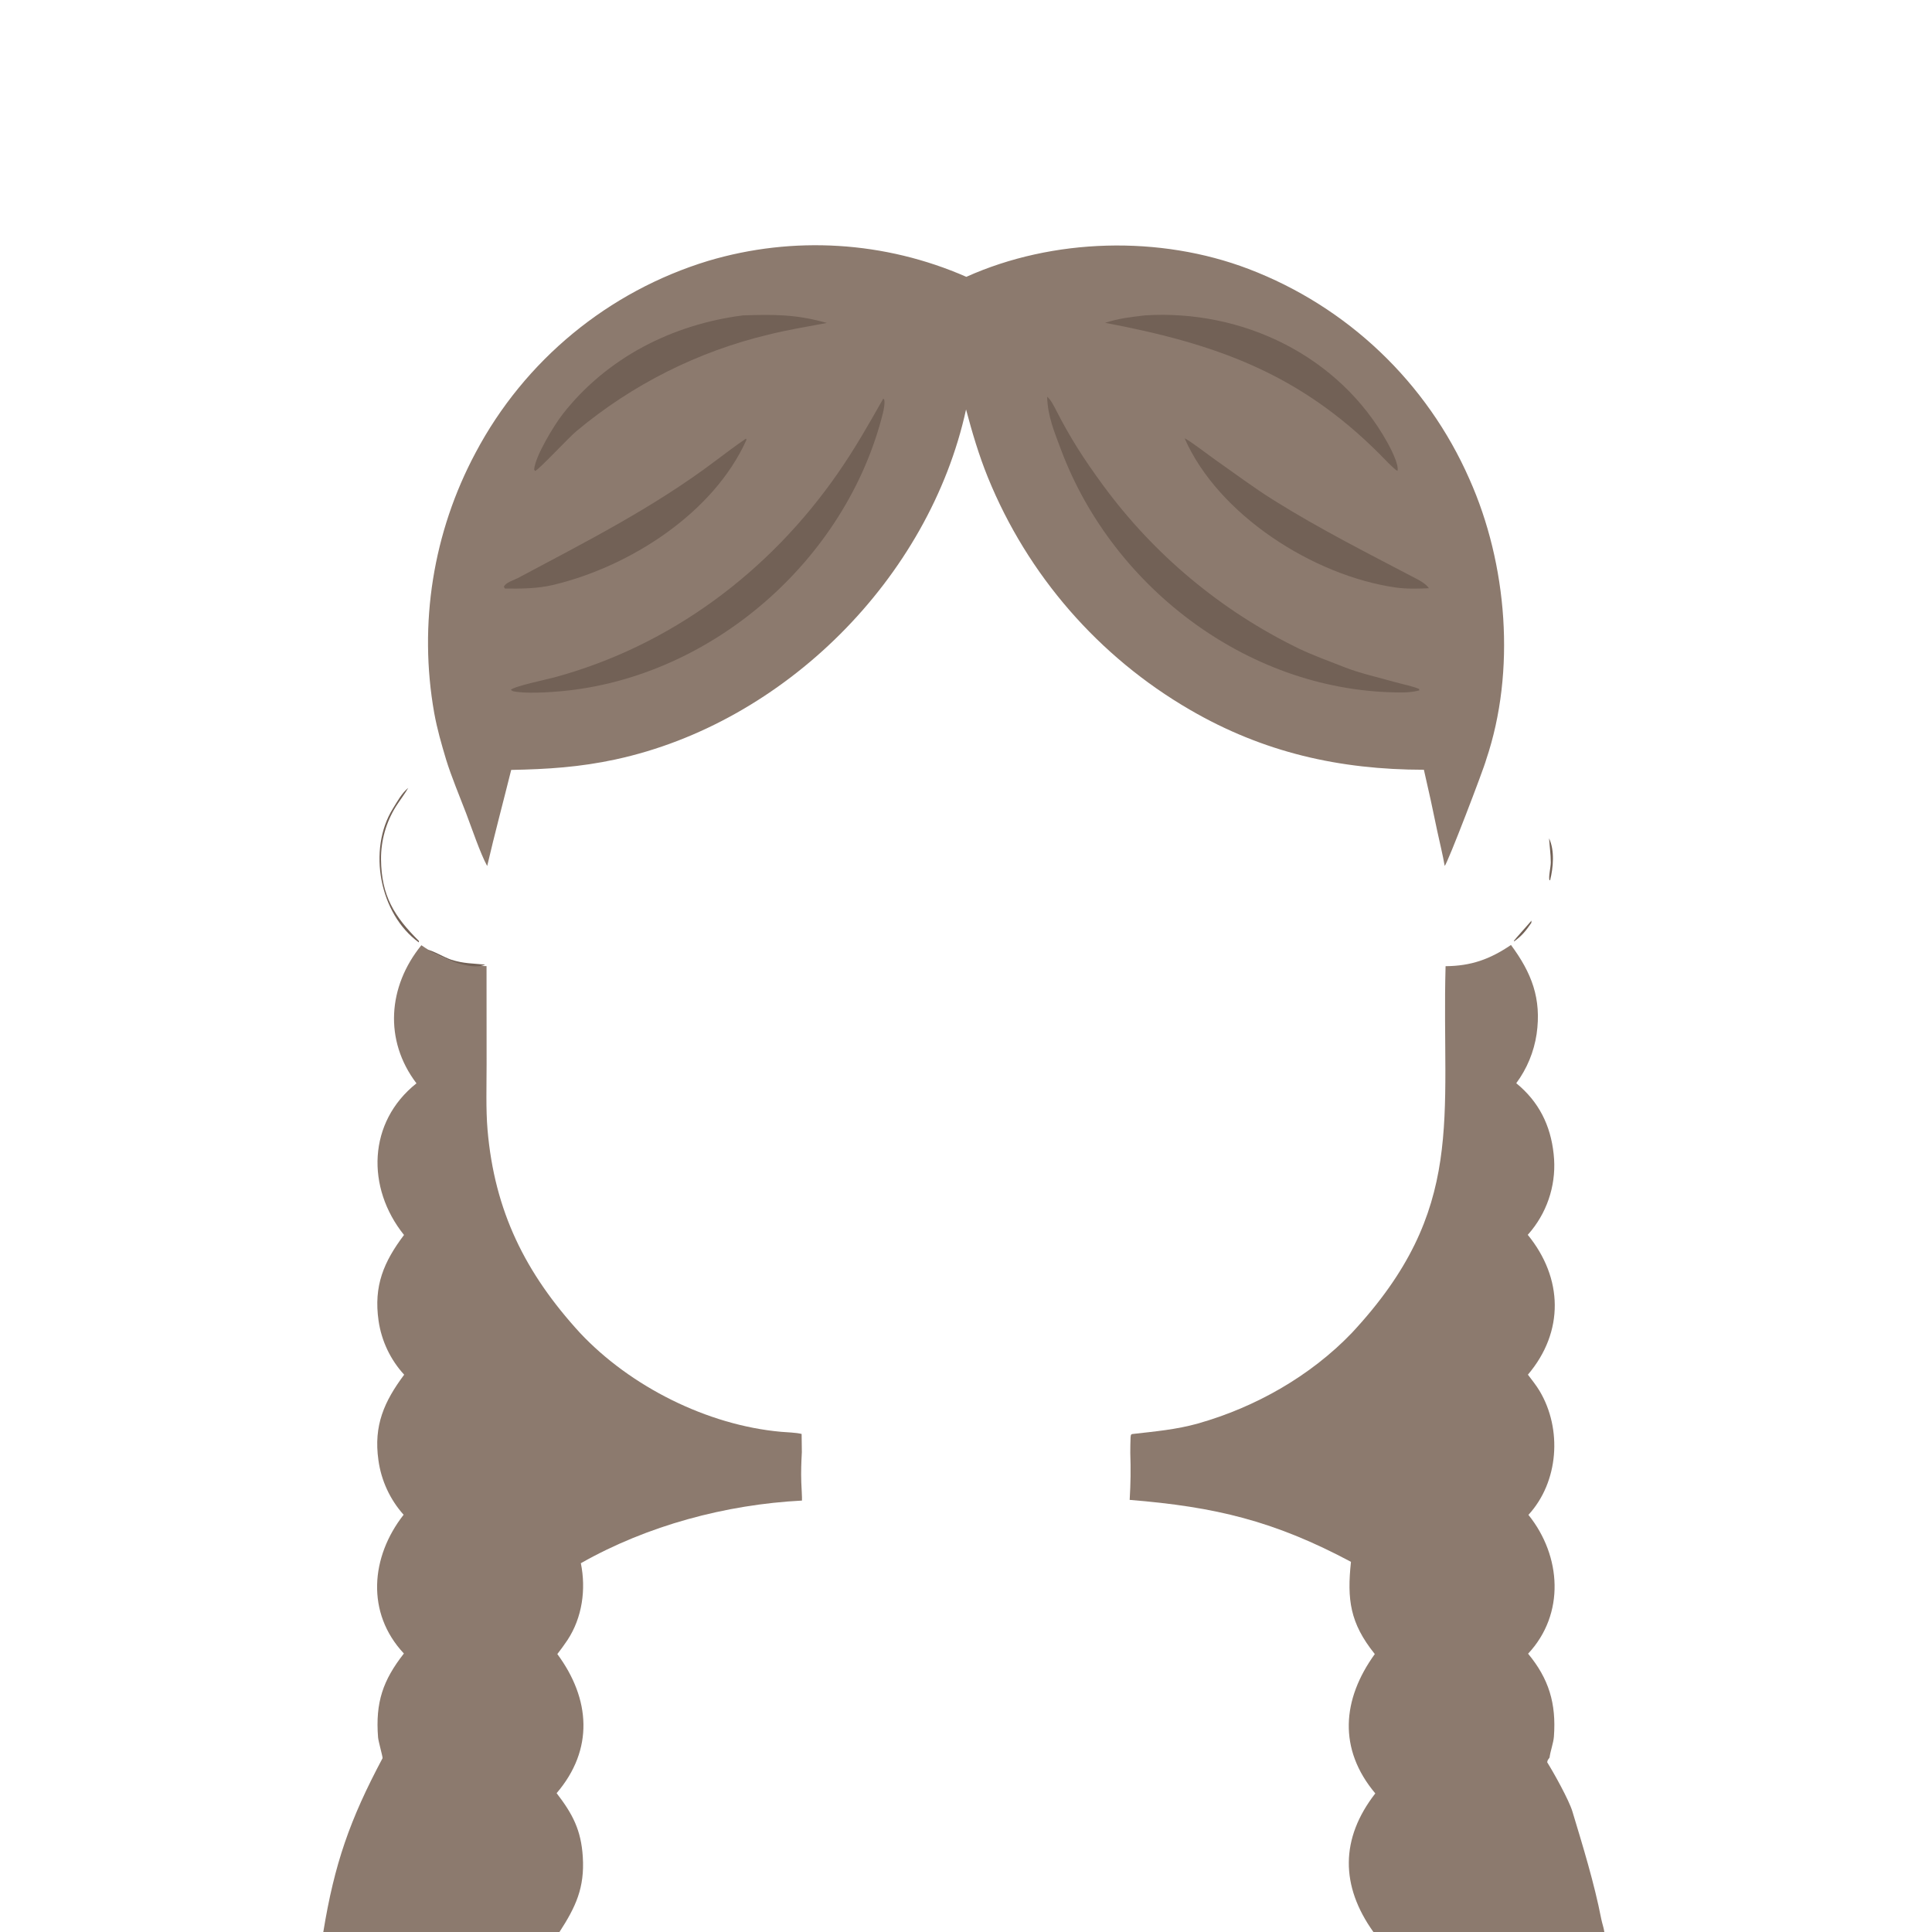
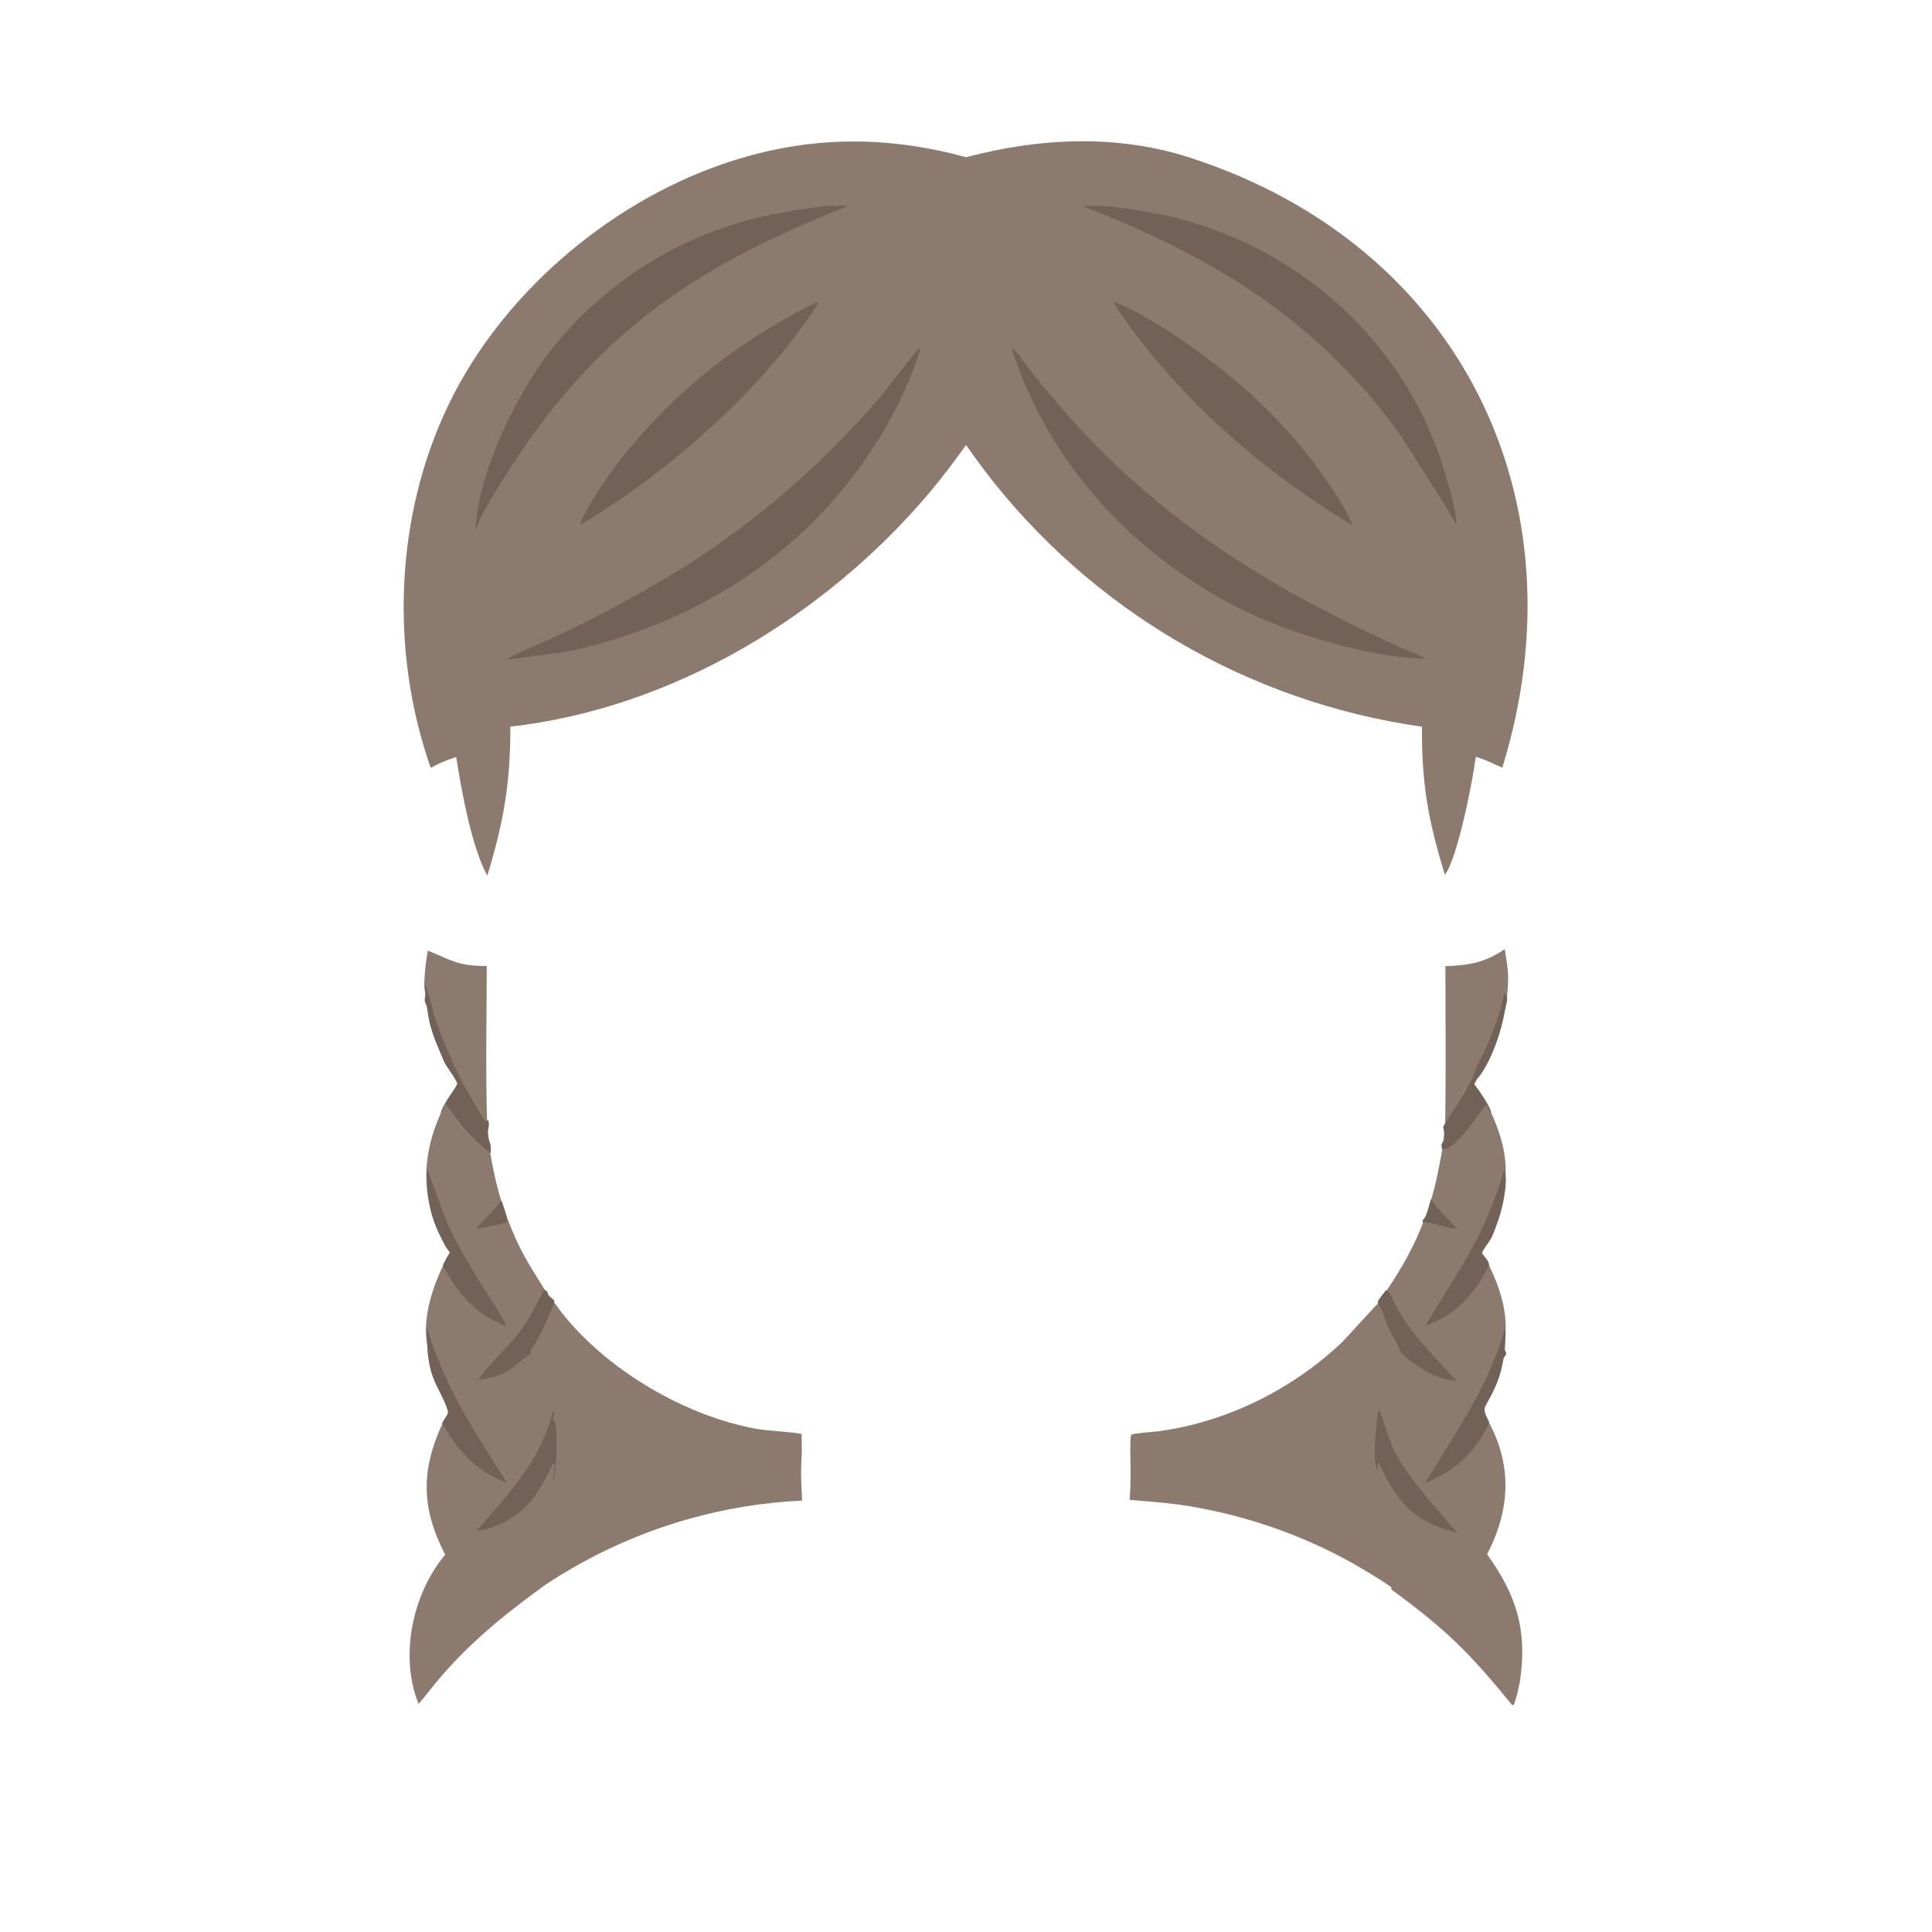
<svg xmlns="http://www.w3.org/2000/svg" version="1.1" viewBox="0 0 2048 2048" width="1024" height="1024">
-   <path transform="translate(0,0)" fill="rgb(140,122,110)" d="M 472.908 805.239 C 467.874 788.375 463.44 773.095 460.28 755.753 C 443.541 661.421 459.019 564.2 504.225 479.731 C 556.094 381.906 644.803 308.779 750.727 276.527 C 841.069 249.629 938.021 255.627 1024.36 293.454 C 1116.14 252.245 1229.51 249.285 1323.52 285.098 C 1428.24 325.032 1512.57 405.282 1557.65 507.89 C 1597.82 597.805 1607.06 711.378 1575.41 805.254 C 1572.93 814.898 1534.21 915.934 1531.42 917.927 C 1529.65 907.143 1525.92 892.137 1523.56 881.01 C 1519.12 859.269 1514.4 837.59 1509.38 815.977 C 1419.95 815.894 1339.24 797.699 1261.28 752.336 C 1164.59 696.219 1089.27 609.57 1047.17 505.999 C 1037.65 482.523 1030.54 458.501 1024.06 434.056 C 984.88 613.191 831.198 766.405 652.547 805.03 C 614.755 813.201 580.353 815.421 541.889 816.15 C 533.445 850.176 524.367 883.867 516.443 918.023 C 509.161 904.849 499.913 877.302 494.118 862.147 C 487.404 844.588 478.271 822.746 472.908 805.239 z" />
-   <path transform="translate(0,0)" fill="rgb(140,122,110)" d="M 446.665 1001.99 C 469.009 1017.42 488.538 1023.76 515.754 1024.11 L 515.821 1128.45 C 515.812 1150.26 514.969 1176.12 516.808 1197.57 C 524.21 1283.92 556.853 1349.63 614.835 1412.92 C 668.33 1469.9 749.962 1510.79 827.861 1517.77 C 834.229 1518.34 843.906 1518.54 849.755 1520.04 L 849.99 1539.31 C 849.396 1550.5 849.029 1560.01 849.4 1571.21 C 849.523 1574.95 850.372 1588.58 850.129 1590.67 C 769.504 1594.82 686.18 1617.09 615.726 1657.08 C 621.371 1684.75 617.242 1714.66 601.586 1738.48 C 598.17 1743.57 594.569 1748.54 590.791 1753.38 C 625.909 1800.86 629.734 1854.46 590.046 1900.83 C 607.045 1922.91 616.007 1939.92 617.793 1968.36 C 619.851 2001.11 610.316 2021.41 593.064 2048 L 426.12 2048 L 342.708 2048 C 354.53 1975.57 370.899 1928.76 405.536 1863.73 C 405.665 1861.68 401.099 1846.02 400.759 1841.65 C 397.86 1804.44 405.971 1781.16 428.129 1752.79 C 387.786 1709.74 392.945 1650.22 427.845 1605.71 C 413.393 1589.52 404.097 1569.38 401.142 1547.88 C 395.931 1511.08 407.201 1485.7 428.44 1457.24 C 413.846 1441.34 404.385 1421.4 401.294 1400.04 C 395.981 1363.04 406.757 1337.69 428.258 1309.12 C 388.101 1259.06 389.727 1189.5 441.467 1148.37 C 406.839 1102.8 411.22 1045.64 446.665 1001.99 z" />
-   <path transform="translate(0,0)" fill="rgb(140,122,110)" d="M 1601.69 1001.71 C 1623.54 1031.21 1634.27 1058.5 1628.87 1096.19 C 1626.04 1115.04 1618.64 1132.92 1607.3 1148.25 C 1631.14 1167.74 1643.72 1192.76 1646.94 1223.4 C 1650.19 1252.47 1641.7 1281.64 1623.35 1304.43 C 1622.09 1305.96 1620.8 1307.48 1619.49 1308.98 C 1656.94 1354.79 1658.33 1411.61 1619.65 1457.2 C 1623.71 1462.57 1628.57 1468.66 1632 1474.4 C 1656.16 1514.83 1652.37 1570.8 1620.2 1605.82 C 1655.2 1649.29 1659.24 1710.9 1619.85 1753 C 1641.83 1779.56 1649.79 1805.7 1647.22 1840.77 C 1646.71 1847.77 1643.43 1856.18 1642.59 1863.11 C 1640.85 1865.62 1640.58 1865.36 1640.09 1868.09 C 1646.88 1878.91 1663.11 1907.96 1666.8 1920.18 C 1677.87 1956.8 1690.03 1996.29 1697.36 2033.99 C 1698.25 2038.57 1700.2 2044.02 1700.66 2048 L 1622.34 2048 L 1455.87 2048 C 1420.9 1999.07 1420.68 1948.97 1457.87 1901.09 C 1418.31 1853.98 1422.67 1801.4 1457.35 1753.36 L 1457.11 1753.07 C 1430.98 1720.45 1427.83 1695.51 1432.08 1655.6 C 1350.42 1612.08 1288 1597.28 1197.5 1589.94 C 1198.55 1571.83 1198.75 1558.13 1198.15 1540.04 C 1198.06 1534.89 1198.33 1528.94 1198.45 1523.72 C 1198.74 1521.98 1198.38 1520.35 1200.54 1520.1 C 1223.95 1517.43 1247.14 1515.4 1269.94 1508.95 C 1330.72 1491.75 1389.04 1458.73 1432.92 1413.03 C 1555.28 1281.71 1527.91 1185.51 1532.37 1024.2 C 1559.35 1024.01 1579.37 1016.88 1601.69 1001.71 z" />
-   <path transform="translate(0,0)" fill="rgb(114,97,86)" d="M 936.29 422.558 L 937.204 423.377 C 938.316 426.63 936.83 434.31 935.942 437.87 C 897.209 593.128 755.128 717.852 595.291 732.681 C 582.388 733.878 556.635 735.586 543.655 732.674 L 541.479 731.283 C 544.904 727.465 579.692 720.211 587.784 718.015 C 711.092 684.547 815.707 606.095 888.164 501.593 C 906.899 474.572 920.062 451.127 936.29 422.558 z" />
-   <path transform="translate(0,0)" fill="rgb(114,97,86)" d="M 1110.01 420.566 C 1113.68 423.318 1117.26 430.41 1119.42 434.66 C 1134.56 464.334 1149.23 487.084 1168.85 513.814 C 1222.99 587.85 1294.44 647.507 1376.94 687.578 C 1391.58 694.576 1409.95 701.269 1425.19 707.271 C 1441.53 713.708 1461.28 718.075 1478.16 722.898 C 1485.47 724.987 1497.84 727.436 1504.34 730.352 L 1504.53 731.853 C 1499.25 733.28 1492.87 733.97 1487.37 734.004 C 1327.24 735.011 1180.21 624.951 1124.71 476.669 C 1117.61 457.695 1110.62 441.391 1110.01 420.566 z" />
-   <path transform="translate(0,0)" fill="rgb(114,97,86)" d="M 1213.62 334.317 C 1316.92 327.761 1419.5 376.957 1470.69 469.077 C 1474.01 475.06 1483.26 492.626 1481.35 499.265 C 1476.64 496.299 1467.19 486.129 1462.84 481.721 C 1376.69 395.275 1288.18 364.299 1171.4 342.175 C 1187.48 337.186 1196.93 336.382 1213.62 334.317 z" />
-   <path transform="translate(0,0)" fill="rgb(114,97,86)" d="M 787.593 334.315 C 821.079 333.255 843.715 333.11 876.535 342.33 C 855.073 346.399 836.266 349.351 814.494 354.737 C 739.785 372.615 670.233 407.557 611.291 456.822 C 603.915 462.625 570.803 498.459 567.168 499.265 L 566.209 497.63 C 567.359 483.458 587.588 450.391 596.481 439.015 C 643.353 379.059 712.905 343.85 787.593 334.315 z" />
-   <path transform="translate(0,0)" fill="rgb(114,97,86)" d="M 790.639 465.002 L 791.362 466.078 C 756.482 543.894 667.69 600.66 586.421 620.038 C 569.736 624.016 552.318 624.075 535.269 623.923 L 534.118 622.004 C 536.105 617.324 544.505 615.146 548.852 612.828 C 620.346 574.701 692.119 538.358 757.156 489.448 C 767.915 481.356 779.557 472.587 790.639 465.002 z" />
-   <path transform="translate(0,0)" fill="rgb(114,97,86)" d="M 1255.73 464.602 C 1261.79 467.409 1281.5 482.683 1287.81 487.088 C 1308.36 501.476 1328.84 516.869 1350.07 530.169 C 1399.34 561.017 1451.21 587.133 1502.6 614.11 C 1506.73 616.278 1512.1 619.698 1514.73 623.544 C 1503.31 624.105 1490.83 624.387 1479.53 622.776 C 1392.31 610.343 1291.35 545.77 1255.73 464.602 z" />
-   <path transform="translate(0,0)" fill="rgb(114,97,86)" d="M 443.956 998.984 C 402.176 968.675 389.596 900.658 416.354 857.342 C 420.944 849.911 425.932 840.692 432.779 835.158 C 429.727 840.693 423.401 849.038 419.795 854.729 C 409.251 871.59 403.736 891.11 403.899 910.997 C 404.27 949.687 418.018 971.637 444.119 997.51 L 443.956 998.984 z" />
-   <path transform="translate(0,0)" fill="rgb(114,97,86)" d="M 453.302 1006.8 C 459.033 1007.65 471.027 1014.98 478.398 1017.34 C 491.497 1021.53 501.308 1021.2 514.277 1022.56 C 498.994 1029.6 466.331 1014.6 453.302 1006.8 z" />
-   <path transform="translate(0,0)" fill="rgb(114,97,86)" d="M 1642.1 888.685 C 1648.15 901.573 1646.53 919.653 1643.19 933.105 L 1642.58 933.045 C 1641.21 930.023 1643.92 919.322 1643.91 914.176 C 1643.89 905.162 1642.61 897.521 1642.1 888.685 z" />
-   <path transform="translate(0,0)" fill="rgb(114,97,86)" d="M 1623.4 975.891 L 1623.29 978.266 C 1617.45 986.723 1613.38 991.959 1605.03 997.952 L 1604.84 997.264 C 1605.89 995.589 1620.33 979.686 1623.4 975.891 z" />
+   <path transform="translate(0,0)" fill="rgb(140,122,110)" d="M 453.411 1007.67 C 480.381 1018.43 484.306 1023.85 515.971 1024.04 C 515.879 1078.11 514.671 1137.61 516.393 1191.23 C 517.661 1201.1 518.311 1211.21 519.399 1221.14 C 495.659 1203.77 488.569 1194.6 472.641 1168.98 C 476.085 1162.01 481.766 1154.86 486.461 1148.51 C 466.201 1122.06 452.393 1085.31 450.77 1052.09 C 447.937 1043.92 451.944 1016.44 453.411 1007.67 z" />
+   <path transform="translate(0,0)" fill="rgb(140,122,110)" d="M 1595.08 1006.22 C 1596.41 1014.22 1598.26 1025.09 1598.62 1032.96 C 1599.99 1063.73 1585.35 1127.08 1561.62 1148.16 L 1559.12 1147.63 C 1551.53 1156.6 1540.99 1179.3 1531.96 1190.3 C 1532.83 1135.51 1532.19 1079.15 1532.19 1024.23 C 1557.95 1023.13 1573.37 1020.57 1595.08 1006.22 z" />
+   <path transform="translate(0,0)" fill="rgb(140,122,110)" d="M 1024.04 166.668 C 1102.07 146.057 1183.99 142.065 1261.37 167.101 C 1548.51 260.008 1680.07 530.934 1592.5 813.73 C 1581.69 809.23 1576.14 805.716 1564.38 802.24 C 1561.56 825.931 1545 910.122 1531.66 927.232 C 1513.97 869.989 1506.92 830.688 1507.34 770.338 C 1323.05 744.182 1156.45 646.581 1043.53 498.619 C 1036.94 489.758 1030.45 480.829 1024.05 471.833 C 1011.31 489.363 999.41 505.451 985.402 522.049 C 874.883 653.002 712.932 750.798 540.962 770.303 C 541.192 829.976 533.782 871.333 516.622 928.221 C 500.009 898.651 488.728 835.931 483.613 802.467 C 472.68 806.105 466.6 808.411 456.549 813.929 C 413.314 690.678 418.526 547.22 475.438 429.07 C 531.175 313.359 642.361 217.465 763.174 174.943 C 850.522 144.2 935.239 142.358 1024.04 166.668 z" />
+   <path transform="translate(0,0)" fill="rgb(140,122,110)" d="M 1531.96 1190.3 C 1540.99 1179.3 1551.53 1156.6 1559.12 1147.63 L 1561.62 1148.16 C 1566.31 1156.11 1570.95 1160.19 1575.24 1168.86 C 1587.02 1190.49 1597.34 1219.39 1595.96 1244.37 C 1596.19 1277.22 1588.01 1300.26 1570.63 1327.79 C 1573.44 1332.31 1576.24 1336.5 1578.45 1341.34 C 1589.62 1364.32 1597.59 1388.51 1595.89 1414.43 C 1596.01 1447.15 1587.64 1466.88 1572.02 1494.76 L 1578.15 1507.35 C 1596.86 1542.47 1600.9 1577.94 1589.45 1616 C 1586.12 1626.92 1581.72 1637.5 1576.34 1647.57 C 1606.96 1690.19 1619.1 1726.83 1611.43 1780.81 C 1610.51 1787.28 1607.11 1801.5 1604.58 1807.4 L 1602.79 1807.22 C 1556.57 1750.79 1533.99 1728.39 1474.83 1684.78 L 1474.86 1682.67 C 1467.62 1677 1448.46 1665.57 1440.15 1660.73 C 1385.69 1629.01 1324.15 1607.32 1262.06 1596.84 C 1240.69 1593.24 1218.96 1591.73 1197.48 1589.96 C 1198.68 1571.7 1198.66 1558.19 1198.18 1540.09 C 1198 1534.98 1198.33 1528.97 1198.47 1523.79 L 1199.36 1520.77 C 1202.74 1519.08 1222.55 1517.95 1228.09 1517.2 C 1272.66 1511.2 1316.62 1495.55 1355.45 1472.98 C 1379.08 1459.29 1401.08 1442.98 1421.05 1424.34 C 1426.39 1419.4 1459.74 1381.84 1461.51 1381.19 C 1462.83 1376.7 1467.74 1370.86 1470.69 1366.84 C 1486.12 1344.16 1500.07 1319.06 1509.57 1293.34 C 1512.27 1286.88 1514.48 1279.76 1516.69 1273.07 C 1522.3 1254.74 1525.1 1239.02 1528.56 1220.26 C 1529.9 1210.3 1531.03 1200.31 1531.96 1190.3 z" />
+   <path transform="translate(0,0)" fill="rgb(140,122,110)" d="M 472.641 1168.98 C 488.569 1194.6 495.659 1203.77 519.399 1221.14 C 523.012 1240.41 525.777 1255.18 531.647 1273.92 C 533.502 1279.28 536.402 1288.57 538.552 1293.48 C 551.009 1325.92 559.872 1338.92 577.318 1366.97 L 586.957 1379.85 C 633.057 1446.55 722.51 1500.43 801.981 1514.66 C 813.827 1516.78 842.614 1518.22 849.708 1520.05 L 850.008 1538.97 C 849.355 1550.35 848.96 1559.96 849.353 1571.36 C 849.481 1575.07 850.327 1588.05 850.106 1590.69 C 768.949 1594.48 689.72 1616.7 618.424 1655.65 C 604.32 1663.31 581.417 1676.84 568.843 1686.75 C 526.588 1717.62 488.9 1749.63 456.266 1790.87 C 452.651 1795.44 447.656 1801.98 443.658 1806.07 C 423.229 1755.53 437.282 1689.18 471.943 1648.07 C 446.319 1598.45 446.028 1558.22 469.397 1508.21 C 471.36 1504.08 474.255 1499.26 476.535 1495.21 C 464.542 1473.59 453.448 1451.55 452.929 1426.12 C 446.778 1394.96 461.189 1354.58 477.077 1328.21 C 443.994 1275.94 444.532 1223.07 472.641 1168.98 z" />
+   <path transform="translate(0,0)" fill="rgb(114,97,86)" d="M 974.423 368.835 C 974.906 369.234 975.044 369.925 975.315 370.49 C 961.884 416.216 936.03 461.975 907.397 500.635 C 837.417 595.119 735.642 657.101 622.469 685.896 C 591.419 693.797 568.841 694.531 539.226 699.177 L 538.486 698.195 C 540.415 695.678 581.416 678.327 588 675.272 C 635.591 653.023 681.816 627.963 726.432 600.226 C 801.778 552.313 869.779 493.729 928.315 426.302 C 944.952 407.225 958.763 387.111 974.423 368.835 z" />
+   <path transform="translate(0,0)" fill="rgb(114,97,86)" d="M 1072.07 368.584 C 1076.61 370.734 1089.58 389.316 1093.99 394.894 C 1106.49 410.611 1119.38 426.018 1132.64 441.102 C 1239.51 561.395 1366.01 635.19 1511.39 698.044 C 1455.6 698.294 1366.31 671.112 1316.57 646.263 C 1202.11 589.076 1111.36 491.596 1072.07 368.584 z" />
+   <path transform="translate(0,0)" fill="rgb(114,97,86)" d="M 1147.45 218.424 C 1149.41 218.312 1151.38 218.229 1153.34 218.174 C 1174.55 217.486 1194.01 220.935 1214.67 224.381 C 1364.86 249.44 1491.09 357.781 1532.78 505.024 C 1537.55 521.899 1543.46 539.608 1543.96 557.338 C 1548.07 560.438 1486.24 463.27 1480.56 455.562 C 1393.15 337.019 1282.28 270.461 1147.45 218.424 z" />
+   <path transform="translate(0,0)" fill="rgb(114,97,86)" d="M 875.741 218.352 C 882.938 217.925 892.235 218.178 899.589 218.176 C 716.024 289.998 610.297 371.744 512.397 543.068 C 509.578 548.403 506.613 555.736 504.152 561.393 C 506.285 502.52 547.188 418.125 583.872 371.348 C 634.904 306.733 704.638 259.447 783.549 235.948 C 814.138 227.018 844.223 222.189 875.741 218.352 z" />
+   <path transform="translate(0,0)" fill="rgb(114,97,86)" d="M 1179.8 319.729 C 1192.93 323.328 1222.26 340.644 1234.12 348.197 C 1298.03 388.916 1356.96 439.713 1400.94 501.808 C 1413.71 519.834 1424.9 535.956 1433.84 556.365 C 1427.57 554.211 1403.52 537.725 1397.14 533.529 C 1324.45 485.666 1254.45 421.99 1202.1 352.184 C 1195.74 343.704 1184.93 328.699 1179.8 319.729 z" />
+   <path transform="translate(0,0)" fill="rgb(114,97,86)" d="M 866.188 319.998 C 867.178 320.998 866.759 320.304 866.761 322.361 C 809.118 412.494 707.11 501.78 615.886 556.016 L 615.217 555.148 C 616.995 545.849 637.92 514.269 644.443 505.166 C 701.699 425.272 778.176 363.142 866.188 319.998 z" />
+   <path transform="translate(0,0)" fill="rgb(114,97,86)" d="M 452.213 1238.61 C 453.81 1240.08 469.607 1285.83 472.586 1292.7 C 483.423 1317.71 497.487 1341.25 511.938 1364.3 C 520.548 1378.03 530.383 1391.77 537.116 1406.52 L 525.333 1400.59 C 499.71 1389.03 482.112 1365.62 469.461 1341.35 C 472.203 1335.17 473.509 1333.03 477.11 1327.43 C 471.747 1321.73 470.016 1316.83 466.619 1310.1 C 454.206 1285.5 452.857 1265.44 452.213 1238.61 z" />
+   <path transform="translate(0,0)" fill="rgb(114,97,86)" d="M 1594.32 1240.65 L 1595.34 1241.63 C 1599.39 1258.64 1588.83 1295.5 1581.14 1311.73 C 1578.65 1317.01 1573.26 1322.17 1570.81 1328.47 L 1573.67 1332.04 C 1577.14 1336.34 1577.66 1336.55 1578.85 1342.06 L 1578.36 1341.5 C 1566.73 1365.52 1548.56 1387.71 1524.37 1399.75 C 1520.51 1401.8 1515.11 1403.75 1510.95 1405.4 C 1547 1345.03 1573.56 1311.24 1594.32 1240.65 z" />
+   <path transform="translate(0,0)" fill="rgb(114,97,86)" d="M 1594.49 1408.7 C 1598.62 1412.62 1591.91 1427.14 1596.17 1432.98 C 1597.66 1435.02 1594.95 1438.33 1593.19 1440.46 C 1590.91 1460.9 1584.01 1473.27 1574.53 1490.56 C 1571.93 1495.29 1576.14 1502.43 1578.49 1507.29 C 1569.16 1531.34 1548.06 1554.2 1524.7 1565.54 L 1510.91 1572.43 C 1514.45 1565.01 1519.7 1557.76 1523.99 1550.67 C 1545.92 1514.44 1569.71 1478.7 1584.84 1438.91 C 1588.33 1429.75 1593.31 1418.32 1594.49 1408.7 z" />
+   <path transform="translate(0,0)" fill="rgb(114,97,86)" d="M 452.217 1408.62 C 454.336 1410.24 456.31 1419.34 457.502 1422.77 C 462.944 1437.99 469.122 1452.94 476.012 1467.56 C 491.073 1499.64 518.454 1542.12 537.616 1572.04 L 526.616 1567.39 C 498.753 1553.12 484.41 1535.57 468.612 1508.66 C 470.658 1504.23 475.818 1499.7 474.75 1495.9 C 472.023 1486.16 466.665 1476.57 462.176 1467.43 C 452.532 1447.77 453.434 1429.49 452.217 1408.62 z" />
+   <path transform="translate(0,0)" fill="rgb(114,97,86)" d="M 1460.92 1495.42 C 1461.65 1495.92 1462.38 1496.41 1463.11 1496.9 C 1467.93 1509.47 1474.03 1532.03 1480.47 1542.96 C 1497.65 1572.12 1523.06 1599.67 1544.96 1625.23 L 1527.25 1619.5 C 1496.54 1608.46 1482.04 1590.19 1466.89 1562.09 C 1465.32 1559.2 1462.67 1552.12 1460.99 1550.25 C 1458.94 1552.29 1461.82 1553.29 1460.39 1558.06 L 1459.09 1556.9 C 1454.97 1542.97 1459.07 1510.52 1460.92 1495.42 z" />
+   <path transform="translate(0,0)" fill="rgb(114,97,86)" d="M 586.175 1495.63 C 587.264 1497.05 587.128 1497.31 587.754 1499.09 C 586.389 1501.93 586.099 1501.89 586.291 1504.94 C 586.445 1505.12 588.784 1507.76 588.818 1508.01 C 590.871 1523 590.325 1556.07 586.816 1569.43 L 586.322 1567.98 C 587.51 1562.2 588.54 1556.24 587.54 1550.4 C 585.392 1552.59 580.322 1563.65 578.49 1566.95 C 564.564 1592.11 555.448 1602.75 530.596 1615.69 C 521.339 1619.71 514.466 1621.27 504.647 1623.27 C 535.268 1588.11 567.93 1553.88 582.358 1508.94 C 583.781 1504.51 584.786 1500.09 586.175 1495.63 z" />
+   <path transform="translate(0,0)" fill="rgb(114,97,86)" d="M 449.885 1044.62 C 453.936 1047.32 458.731 1072.42 461.482 1080.23 C 473.07 1113.11 487.234 1145.5 506.08 1174.9 C 508.649 1178.91 512.178 1186.93 515.286 1189.29 L 517.103 1186.99 C 520.179 1191.44 515.99 1201.04 516.588 1203.12 C 519.486 1213.24 520.637 1211.3 520.089 1222.57 C 515.015 1218.24 509.868 1213.98 504.65 1209.82 C 490.025 1196.01 484.171 1186.52 472.431 1170.06 C 470.405 1174.77 469.606 1176.64 466.795 1180.89 C 470.392 1168.22 479.998 1158.92 484.677 1148.88 C 483.281 1143.12 472.696 1130.28 470.887 1125.74 C 463.313 1106.74 453.458 1088.08 453.545 1067.67 C 446.158 1057.29 453.915 1058.32 449.885 1044.62 z" />
+   <path transform="translate(0,0)" fill="rgb(114,97,86)" d="M 1469.25 1367.55 C 1473.34 1369.53 1475.33 1375.63 1477.37 1379.74 C 1493.5 1412.26 1520.31 1437.74 1544.63 1464.49 L 1531.22 1461.66 C 1521.71 1459.43 1510.52 1453.79 1502.68 1447.94 C 1498.87 1445.09 1486.25 1436.75 1484.8 1433.09 C 1480.91 1423.27 1474.93 1414.45 1470.73 1404.74 C 1467.7 1398.14 1466.56 1391.37 1462.91 1385.27 C 1461.17 1382.43 1461.1 1383 1460.4 1379.67 C 1462.85 1375.52 1466.27 1371.4 1469.25 1367.55 z" />
+   <path transform="translate(0,0)" fill="rgb(114,97,86)" d="M 576.746 1367.3 C 580.906 1369 580.383 1369.31 580.883 1373.12 C 581.99 1374.26 588.269 1377.96 587.61 1379.8 C 580.977 1398.28 573.19 1415.94 562.25 1432.33 C 562.443 1433.22 562.637 1434.11 562.83 1435 C 546.76 1445.28 545.937 1451.23 525.769 1459.13 C 518.532 1460.91 514.531 1461.56 507.113 1462.47 C 513.805 1451.3 539.332 1426.77 548.949 1414.2 C 562.31 1396.74 566.71 1386.04 576.746 1367.3 z" />
+   <path transform="translate(0,0)" fill="rgb(114,97,86)" d="M 1575.48 1170.74 C 1568.14 1179.61 1541.26 1221.15 1528.99 1218.35 C 1526 1211.74 1530.41 1211.39 1531.86 1206.1 C 1532.28 1203.73 1529.06 1195.51 1530.25 1193.54 C 1540.36 1176.86 1552.35 1159.24 1561.3 1141.9 L 1563.46 1148.2 L 1562.75 1149.2 C 1566.16 1153.45 1582.1 1176.02 1580.54 1180.23 L 1575.48 1170.74 z" />
+   <path transform="translate(0,0)" fill="rgb(114,97,86)" d="M 1594.35 1053.88 L 1597.33 1054.69 C 1598.33 1061.17 1596.67 1063.38 1595.58 1069.62 C 1591.31 1094.23 1583 1118.37 1569 1139.19 C 1568.17 1140.43 1566.27 1142.1 1565.66 1143.06 C 1564.27 1145.26 1565.15 1145.61 1563.46 1148.2 L 1561.3 1141.9 C 1563.16 1133.53 1571.84 1119.11 1575.49 1110.48 C 1582.22 1094.59 1591.53 1070.61 1594.35 1053.88 z" />
+   <path transform="translate(0,0)" fill="rgb(114,97,86)" d="M 1516.96 1271.4 L 1517.66 1271.32 C 1520.71 1279.82 1537.34 1294.09 1544.73 1302.67 C 1532.05 1301.44 1523.52 1297.62 1511.64 1295.72 C 1504.19 1294.52 1516.75 1298.07 1508.17 1295.44 L 1507.89 1293.49 C 1513.78 1288.84 1514.08 1279.25 1516.96 1271.4 z" />
+   <path transform="translate(0,0)" fill="rgb(114,97,86)" d="M 531.871 1273 C 533.265 1278.52 538.941 1291.55 537.268 1295.24 C 533.405 1297.87 510.751 1301.43 504.52 1302.62 C 509.899 1296.5 527.534 1278.79 530.863 1273.37 L 531.871 1273 z" />
</svg>
